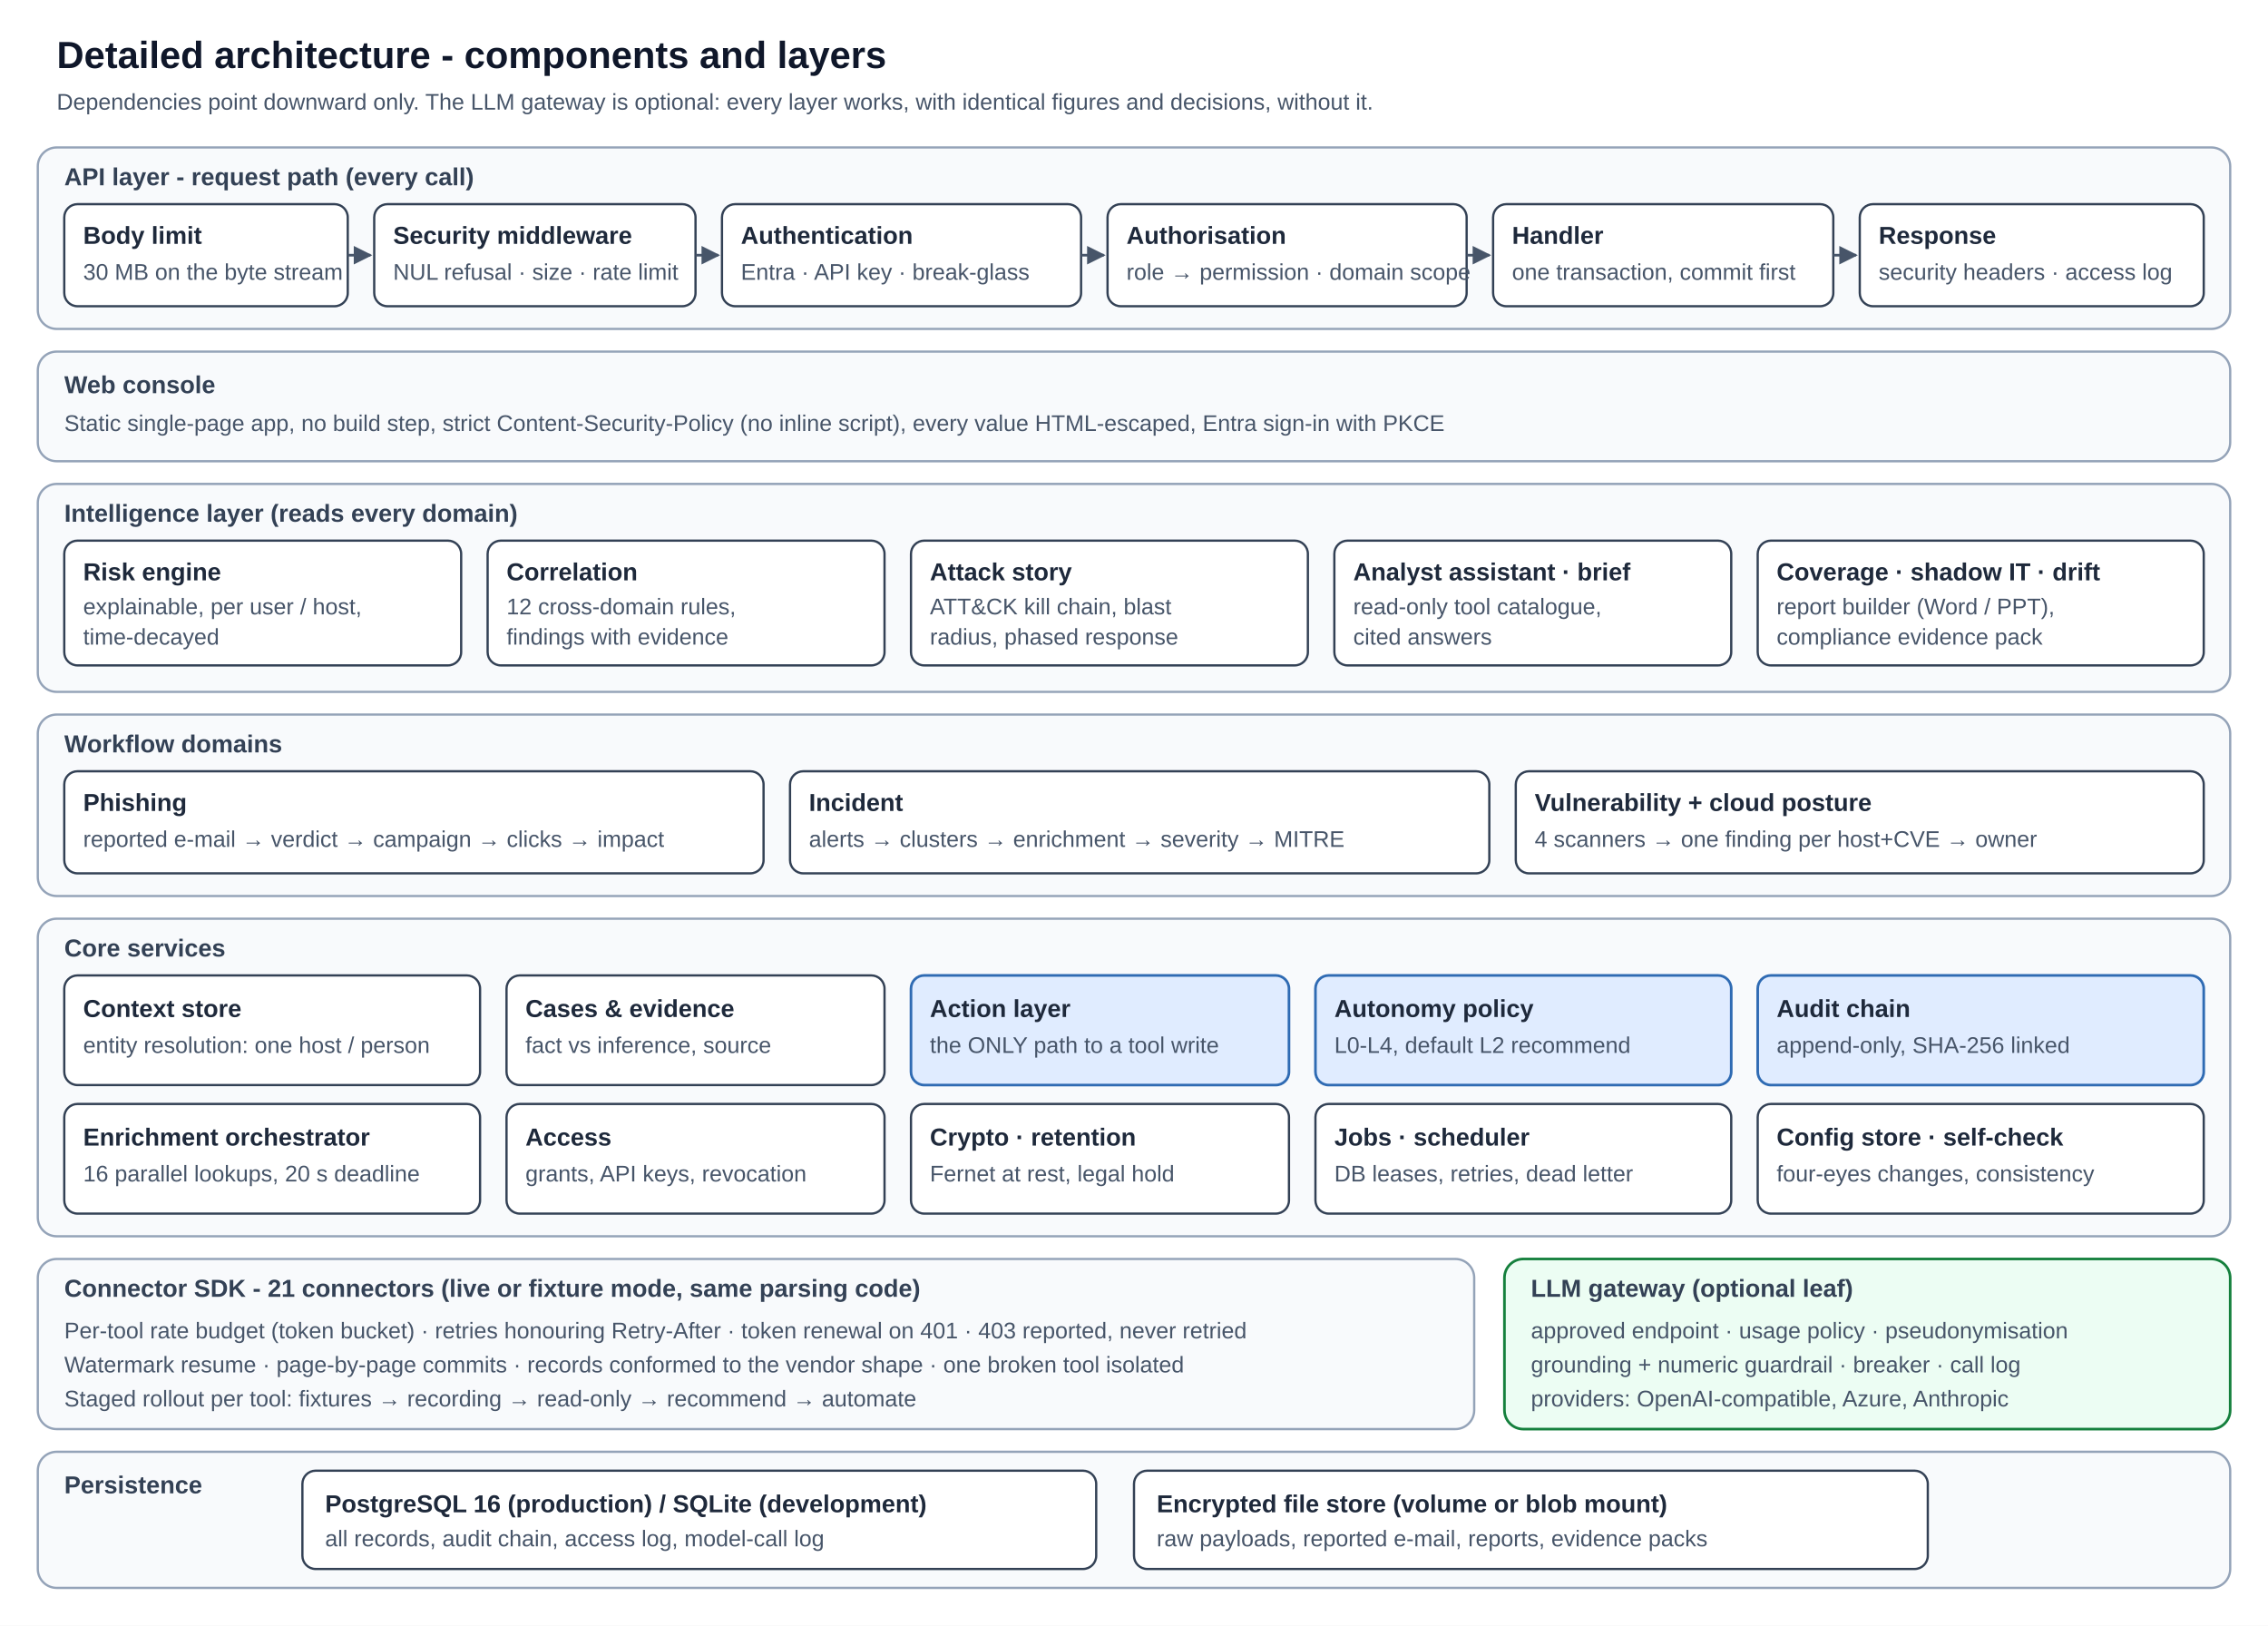
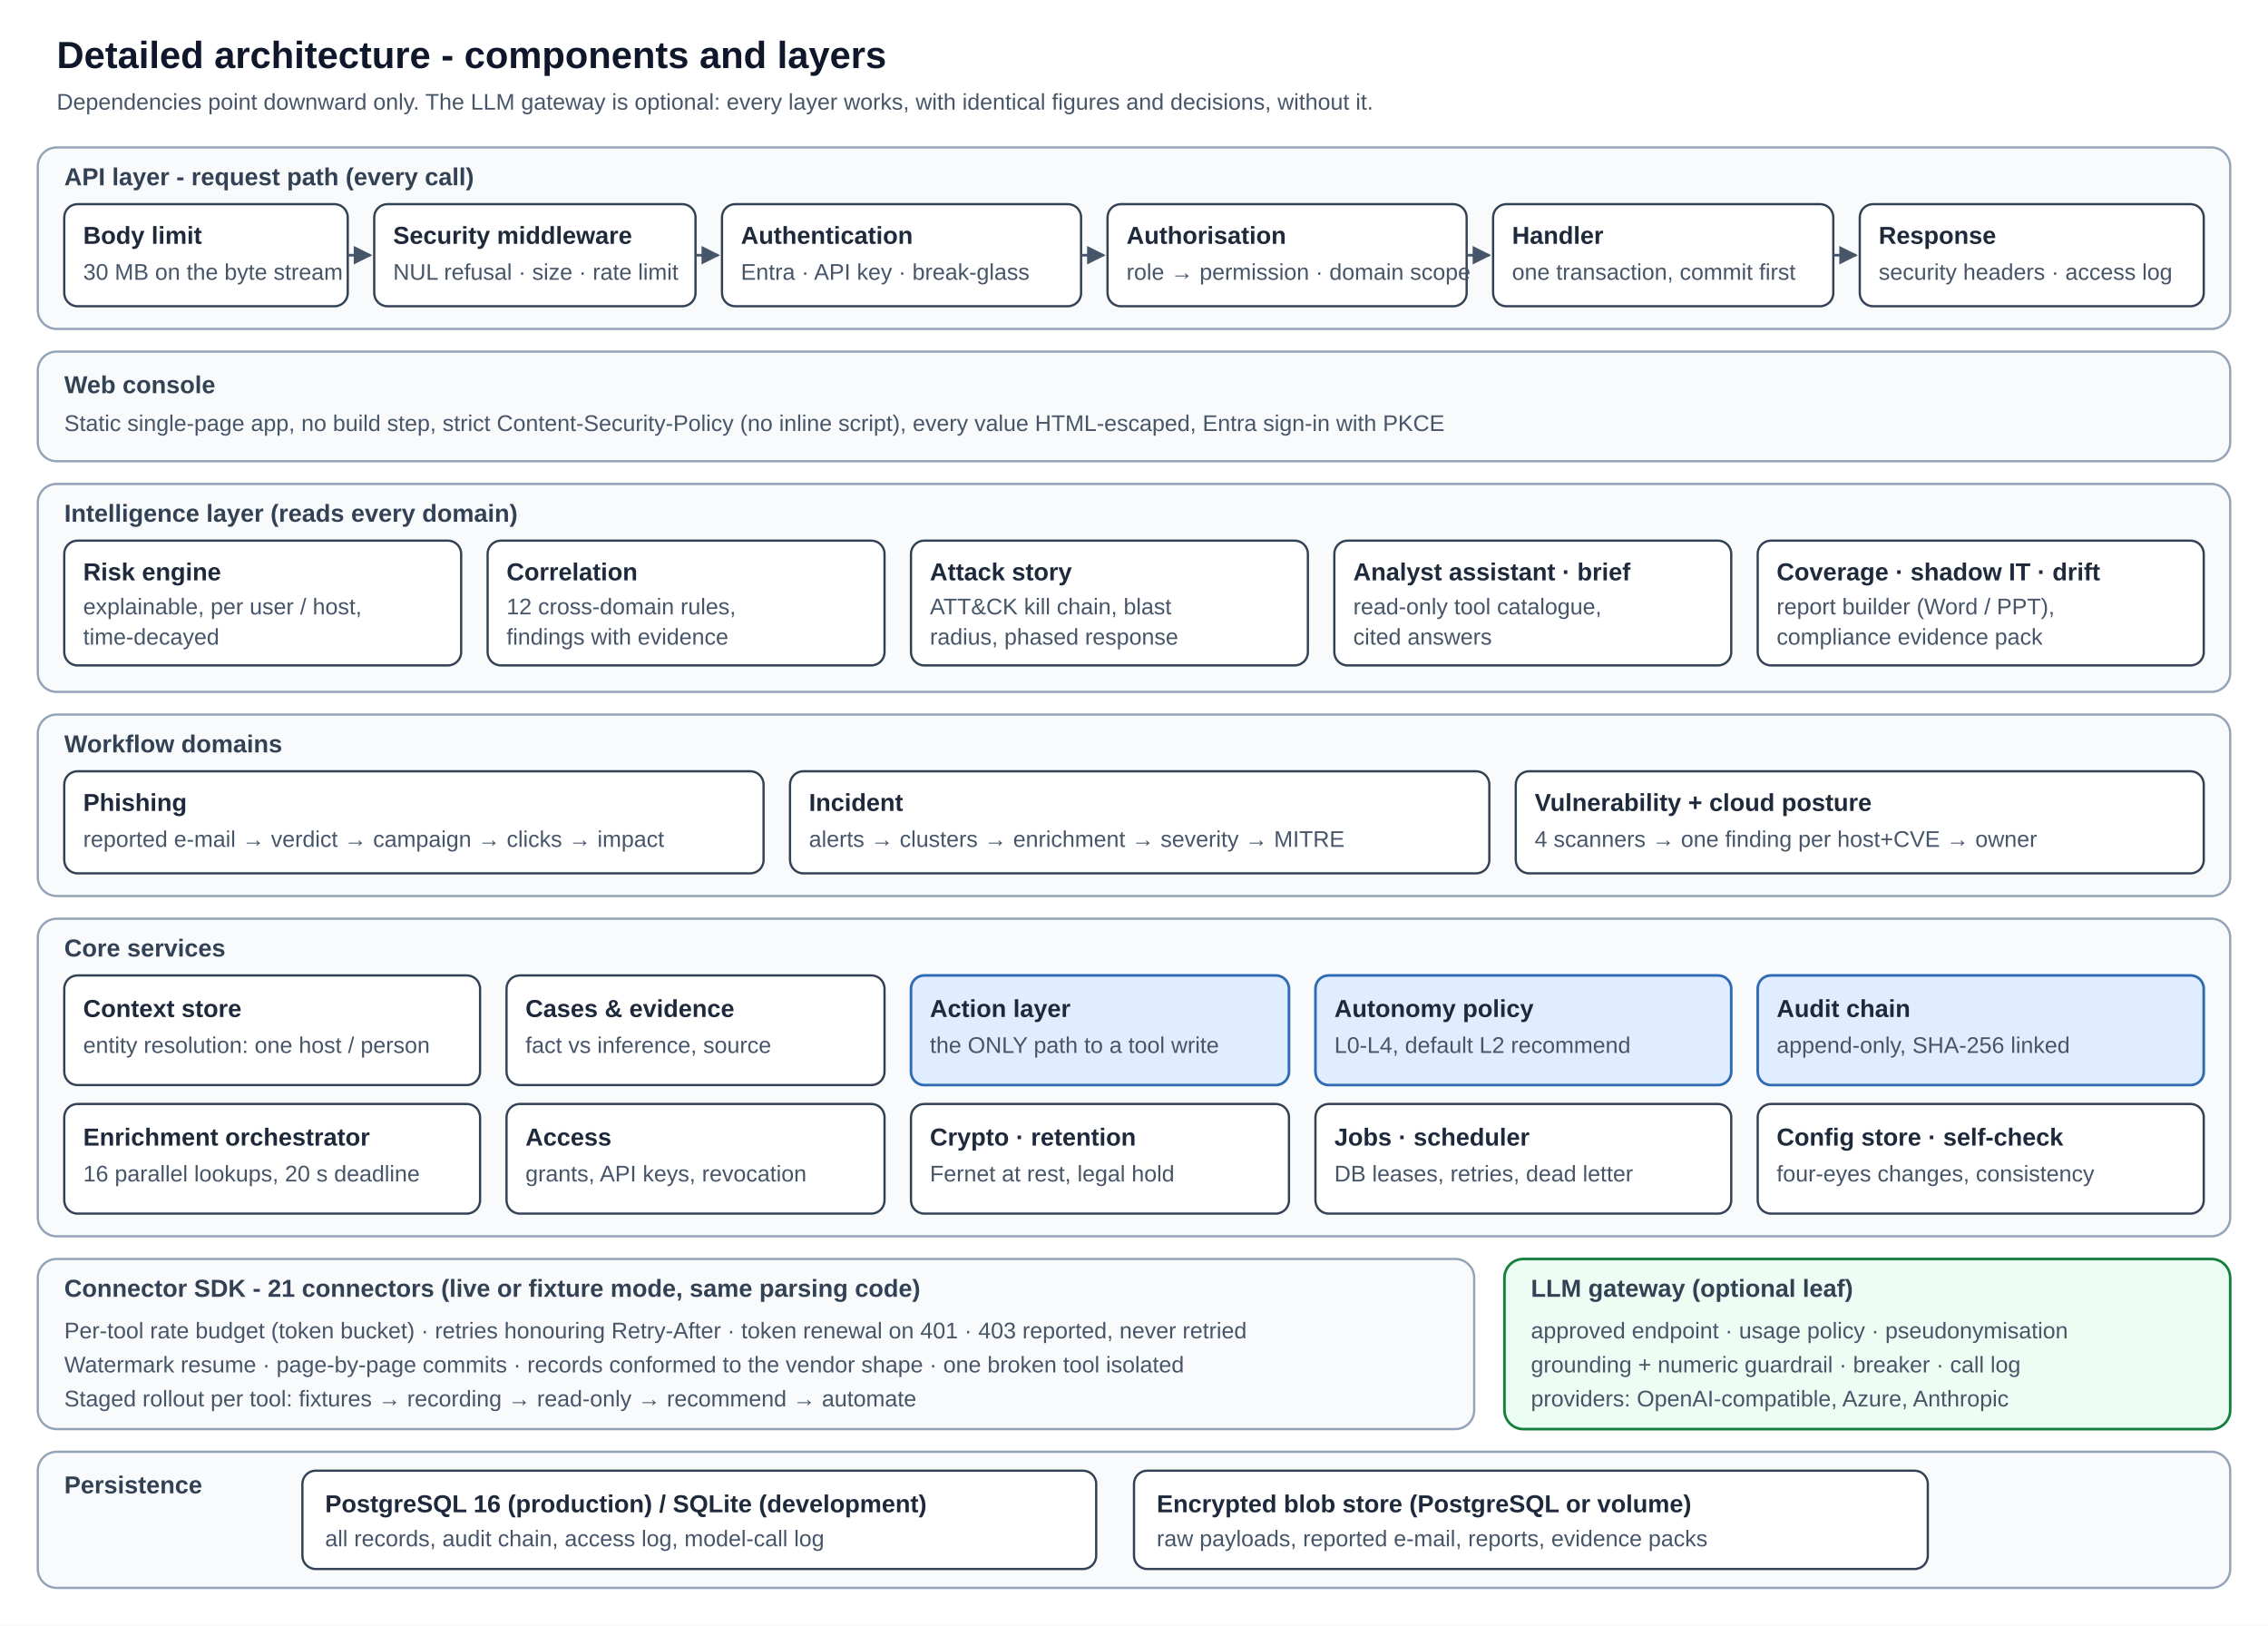
<svg xmlns="http://www.w3.org/2000/svg" viewBox="0 0 1200 860" font-family="Segoe UI, Arial, sans-serif" font-size="14">
  <defs>
    <marker id="a" viewBox="0 0 10 10" refX="9" refY="5" markerWidth="7" markerHeight="7" orient="auto-start-reverse">
      <path d="M0,0 L10,5 L0,10 z" fill="#475569" />
    </marker>
    <style>
      .layer{fill:#f8fafc;stroke:#94a3b8;stroke-width:1.2}
      .box{fill:#ffffff;stroke:#334155;stroke-width:1.2}
      .hl{fill:#e0ecff;stroke:#2f6bb3;stroke-width:1.4}
      .gw{fill:#ecfdf3;stroke:#15803d;stroke-width:1.4}
      .h{font-weight:600;fill:#0f172a}
      .t{font-weight:600;fill:#1e293b;font-size:13px}
      .s{fill:#475569;font-size:12px}
      .L{fill:#334155;font-weight:600;font-size:13px}
      .line{stroke:#475569;stroke-width:1.4;fill:none;marker-end:url(#a)}
    </style>
  </defs>
  <rect width="1200" height="860" fill="#ffffff" />
  <text x="30" y="36" class="h" font-size="20">Detailed architecture - components and layers</text>
  <text x="30" y="58" class="s">Dependencies point downward only. The LLM gateway is optional: every layer works, with identical figures and decisions, without it.</text>
  <rect x="20" y="78" width="1160" height="96" rx="10" class="layer" />
  <text x="34" y="98" class="L">API layer - request path (every call)</text>
  <g>
    <rect x="34" y="108" width="150" height="54" rx="7" class="box" />
    <text x="44" y="129" class="t">Body limit</text>
    <text x="44" y="148" class="s">30 MB on the byte stream</text>
    <rect x="198" y="108" width="170" height="54" rx="7" class="box" />
    <text x="208" y="129" class="t">Security middleware</text>
    <text x="208" y="148" class="s">NUL refusal · size · rate limit</text>
    <rect x="382" y="108" width="190" height="54" rx="7" class="box" />
    <text x="392" y="129" class="t">Authentication</text>
    <text x="392" y="148" class="s">Entra · API key · break-glass</text>
    <rect x="586" y="108" width="190" height="54" rx="7" class="box" />
    <text x="596" y="129" class="t">Authorisation</text>
    <text x="596" y="148" class="s">role → permission · domain scope</text>
    <rect x="790" y="108" width="180" height="54" rx="7" class="box" />
    <text x="800" y="129" class="t">Handler</text>
    <text x="800" y="148" class="s">one transaction, commit first</text>
    <rect x="984" y="108" width="182" height="54" rx="7" class="box" />
    <text x="994" y="129" class="t">Response</text>
    <text x="994" y="148" class="s">security headers · access log</text>
    <path d="M184,135 L196,135" class="line" />
    <path d="M368,135 L380,135" class="line" />
    <path d="M572,135 L584,135" class="line" />
    <path d="M776,135 L788,135" class="line" />
    <path d="M970,135 L982,135" class="line" />
  </g>
  <rect x="20" y="186" width="1160" height="58" rx="10" class="layer" />
  <text x="34" y="208" class="L">Web console</text>
  <text x="34" y="228" class="s">Static single-page app, no build step, strict Content-Security-Policy (no inline script), every value HTML-escaped, Entra sign-in with PKCE</text>
  <rect x="20" y="256" width="1160" height="110" rx="10" class="layer" />
  <text x="34" y="276" class="L">Intelligence layer (reads every domain)</text>
  <rect x="34" y="286" width="210" height="66" rx="7" class="box" />
  <text x="44" y="307" class="t">Risk engine</text>
  <text x="44" y="325" class="s">explainable, per user / host,</text>
  <text x="44" y="341" class="s">time-decayed</text>
  <rect x="258" y="286" width="210" height="66" rx="7" class="box" />
  <text x="268" y="307" class="t">Correlation</text>
  <text x="268" y="325" class="s">12 cross-domain rules,</text>
  <text x="268" y="341" class="s">findings with evidence</text>
  <rect x="482" y="286" width="210" height="66" rx="7" class="box" />
  <text x="492" y="307" class="t">Attack story</text>
  <text x="492" y="325" class="s">ATT&amp;CK kill chain, blast</text>
  <text x="492" y="341" class="s">radius, phased response</text>
  <rect x="706" y="286" width="210" height="66" rx="7" class="box" />
  <text x="716" y="307" class="t">Analyst assistant · brief</text>
  <text x="716" y="325" class="s">read-only tool catalogue,</text>
  <text x="716" y="341" class="s">cited answers</text>
  <rect x="930" y="286" width="236" height="66" rx="7" class="box" />
  <text x="940" y="307" class="t">Coverage · shadow IT · drift</text>
  <text x="940" y="325" class="s">report builder (Word / PPT),</text>
  <text x="940" y="341" class="s">compliance evidence pack</text>
  <rect x="20" y="378" width="1160" height="96" rx="10" class="layer" />
  <text x="34" y="398" class="L">Workflow domains</text>
  <rect x="34" y="408" width="370" height="54" rx="7" class="box" />
  <text x="44" y="429" class="t">Phishing</text>
  <text x="44" y="448" class="s">reported e-mail → verdict → campaign → clicks → impact</text>
  <rect x="418" y="408" width="370" height="54" rx="7" class="box" />
  <text x="428" y="429" class="t">Incident</text>
  <text x="428" y="448" class="s">alerts → clusters → enrichment → severity → MITRE</text>
  <rect x="802" y="408" width="364" height="54" rx="7" class="box" />
  <text x="812" y="429" class="t">Vulnerability + cloud posture</text>
  <text x="812" y="448" class="s">4 scanners → one finding per host+CVE → owner</text>
  <rect x="20" y="486" width="1160" height="168" rx="10" class="layer" />
  <text x="34" y="506" class="L">Core services</text>
  <rect x="34" y="516" width="220" height="58" rx="7" class="box" />
  <text x="44" y="538" class="t">Context store</text>
  <text x="44" y="557" class="s">entity resolution: one host / person</text>
  <rect x="268" y="516" width="200" height="58" rx="7" class="box" />
  <text x="278" y="538" class="t">Cases &amp; evidence</text>
  <text x="278" y="557" class="s">fact vs inference, source</text>
  <rect x="482" y="516" width="200" height="58" rx="7" class="hl" />
  <text x="492" y="538" class="t">Action layer</text>
  <text x="492" y="557" class="s">the ONLY path to a tool write</text>
  <rect x="696" y="516" width="220" height="58" rx="7" class="hl" />
  <text x="706" y="538" class="t">Autonomy policy</text>
  <text x="706" y="557" class="s">L0-L4, default L2 recommend</text>
  <rect x="930" y="516" width="236" height="58" rx="7" class="hl" />
  <text x="940" y="538" class="t">Audit chain</text>
  <text x="940" y="557" class="s">append-only, SHA-256 linked</text>
  <rect x="34" y="584" width="220" height="58" rx="7" class="box" />
  <text x="44" y="606" class="t">Enrichment orchestrator</text>
  <text x="44" y="625" class="s">16 parallel lookups, 20 s deadline</text>
  <rect x="268" y="584" width="200" height="58" rx="7" class="box" />
  <text x="278" y="606" class="t">Access</text>
  <text x="278" y="625" class="s">grants, API keys, revocation</text>
  <rect x="482" y="584" width="200" height="58" rx="7" class="box" />
  <text x="492" y="606" class="t">Crypto · retention</text>
  <text x="492" y="625" class="s">Fernet at rest, legal hold</text>
  <rect x="696" y="584" width="220" height="58" rx="7" class="box" />
  <text x="706" y="606" class="t">Jobs · scheduler</text>
  <text x="706" y="625" class="s">DB leases, retries, dead letter</text>
  <rect x="930" y="584" width="236" height="58" rx="7" class="box" />
  <text x="940" y="606" class="t">Config store · self-check</text>
  <text x="940" y="625" class="s">four-eyes changes, consistency</text>
  <rect x="20" y="666" width="760" height="90" rx="10" class="layer" />
  <text x="34" y="686" class="L">Connector SDK - 21 connectors (live or fixture mode, same parsing code)</text>
  <text x="34" y="708" class="s">Per-tool rate budget (token bucket) · retries honouring Retry-After · token renewal on 401 · 403 reported, never retried</text>
  <text x="34" y="726" class="s">Watermark resume · page-by-page commits · records conformed to the vendor shape · one broken tool isolated</text>
  <text x="34" y="744" class="s">Staged rollout per tool: fixtures → recording → read-only → recommend → automate</text>
  <rect x="796" y="666" width="384" height="90" rx="10" class="gw" />
  <text x="810" y="686" class="L">LLM gateway (optional leaf)</text>
  <text x="810" y="708" class="s">approved endpoint · usage policy · pseudonymisation</text>
  <text x="810" y="726" class="s">grounding + numeric guardrail · breaker · call log</text>
  <text x="810" y="744" class="s">providers: OpenAI-compatible, Azure, Anthropic</text>
  <rect x="20" y="768" width="1160" height="72" rx="10" class="layer" />
  <text x="34" y="790" class="L">Persistence</text>
  <rect x="160" y="778" width="420" height="52" rx="7" class="box" />
  <text x="172" y="800" class="t">PostgreSQL 16 (production) / SQLite (development)</text>
  <text x="172" y="818" class="s">all records, audit chain, access log, model-call log</text>
  <rect x="600" y="778" width="420" height="52" rx="7" class="box" />
-   <text x="612" y="800" class="t">Encrypted file store (volume or blob mount)</text>
+   <text x="612" y="800" class="t">Encrypted blob store (PostgreSQL or volume)</text>
  <text x="612" y="818" class="s">raw payloads, reported e-mail, reports, evidence packs</text>
</svg>
